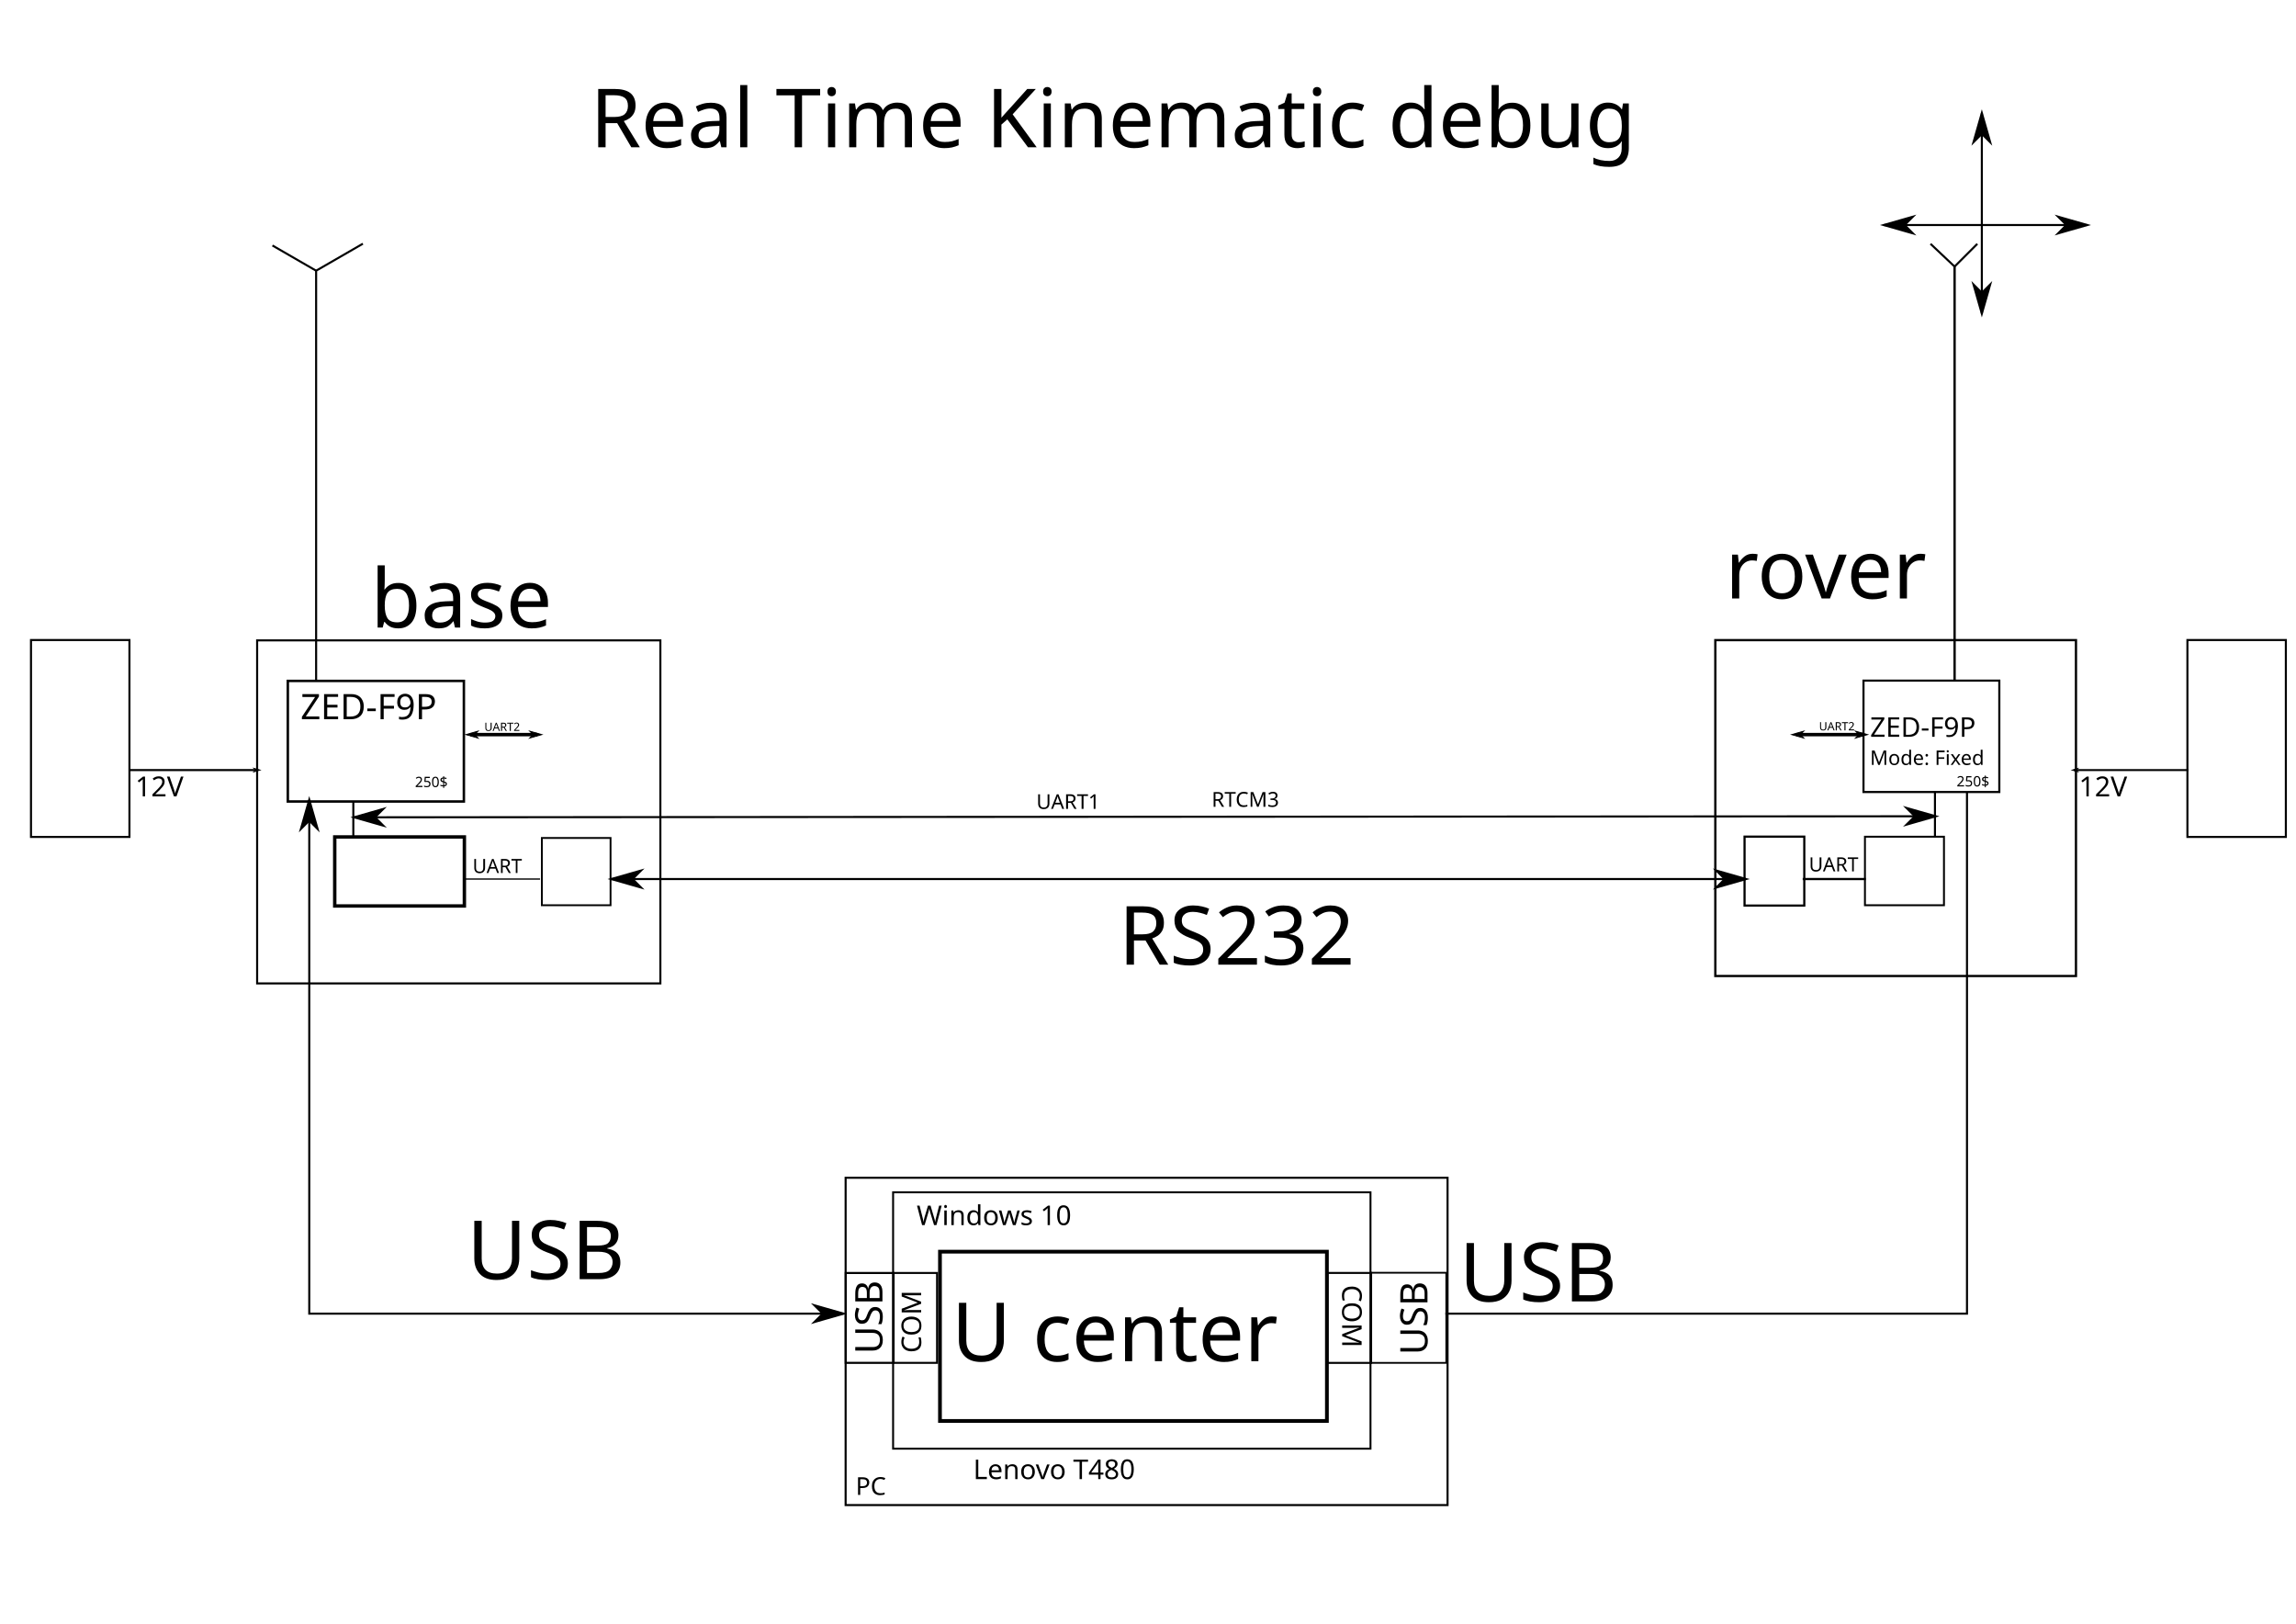
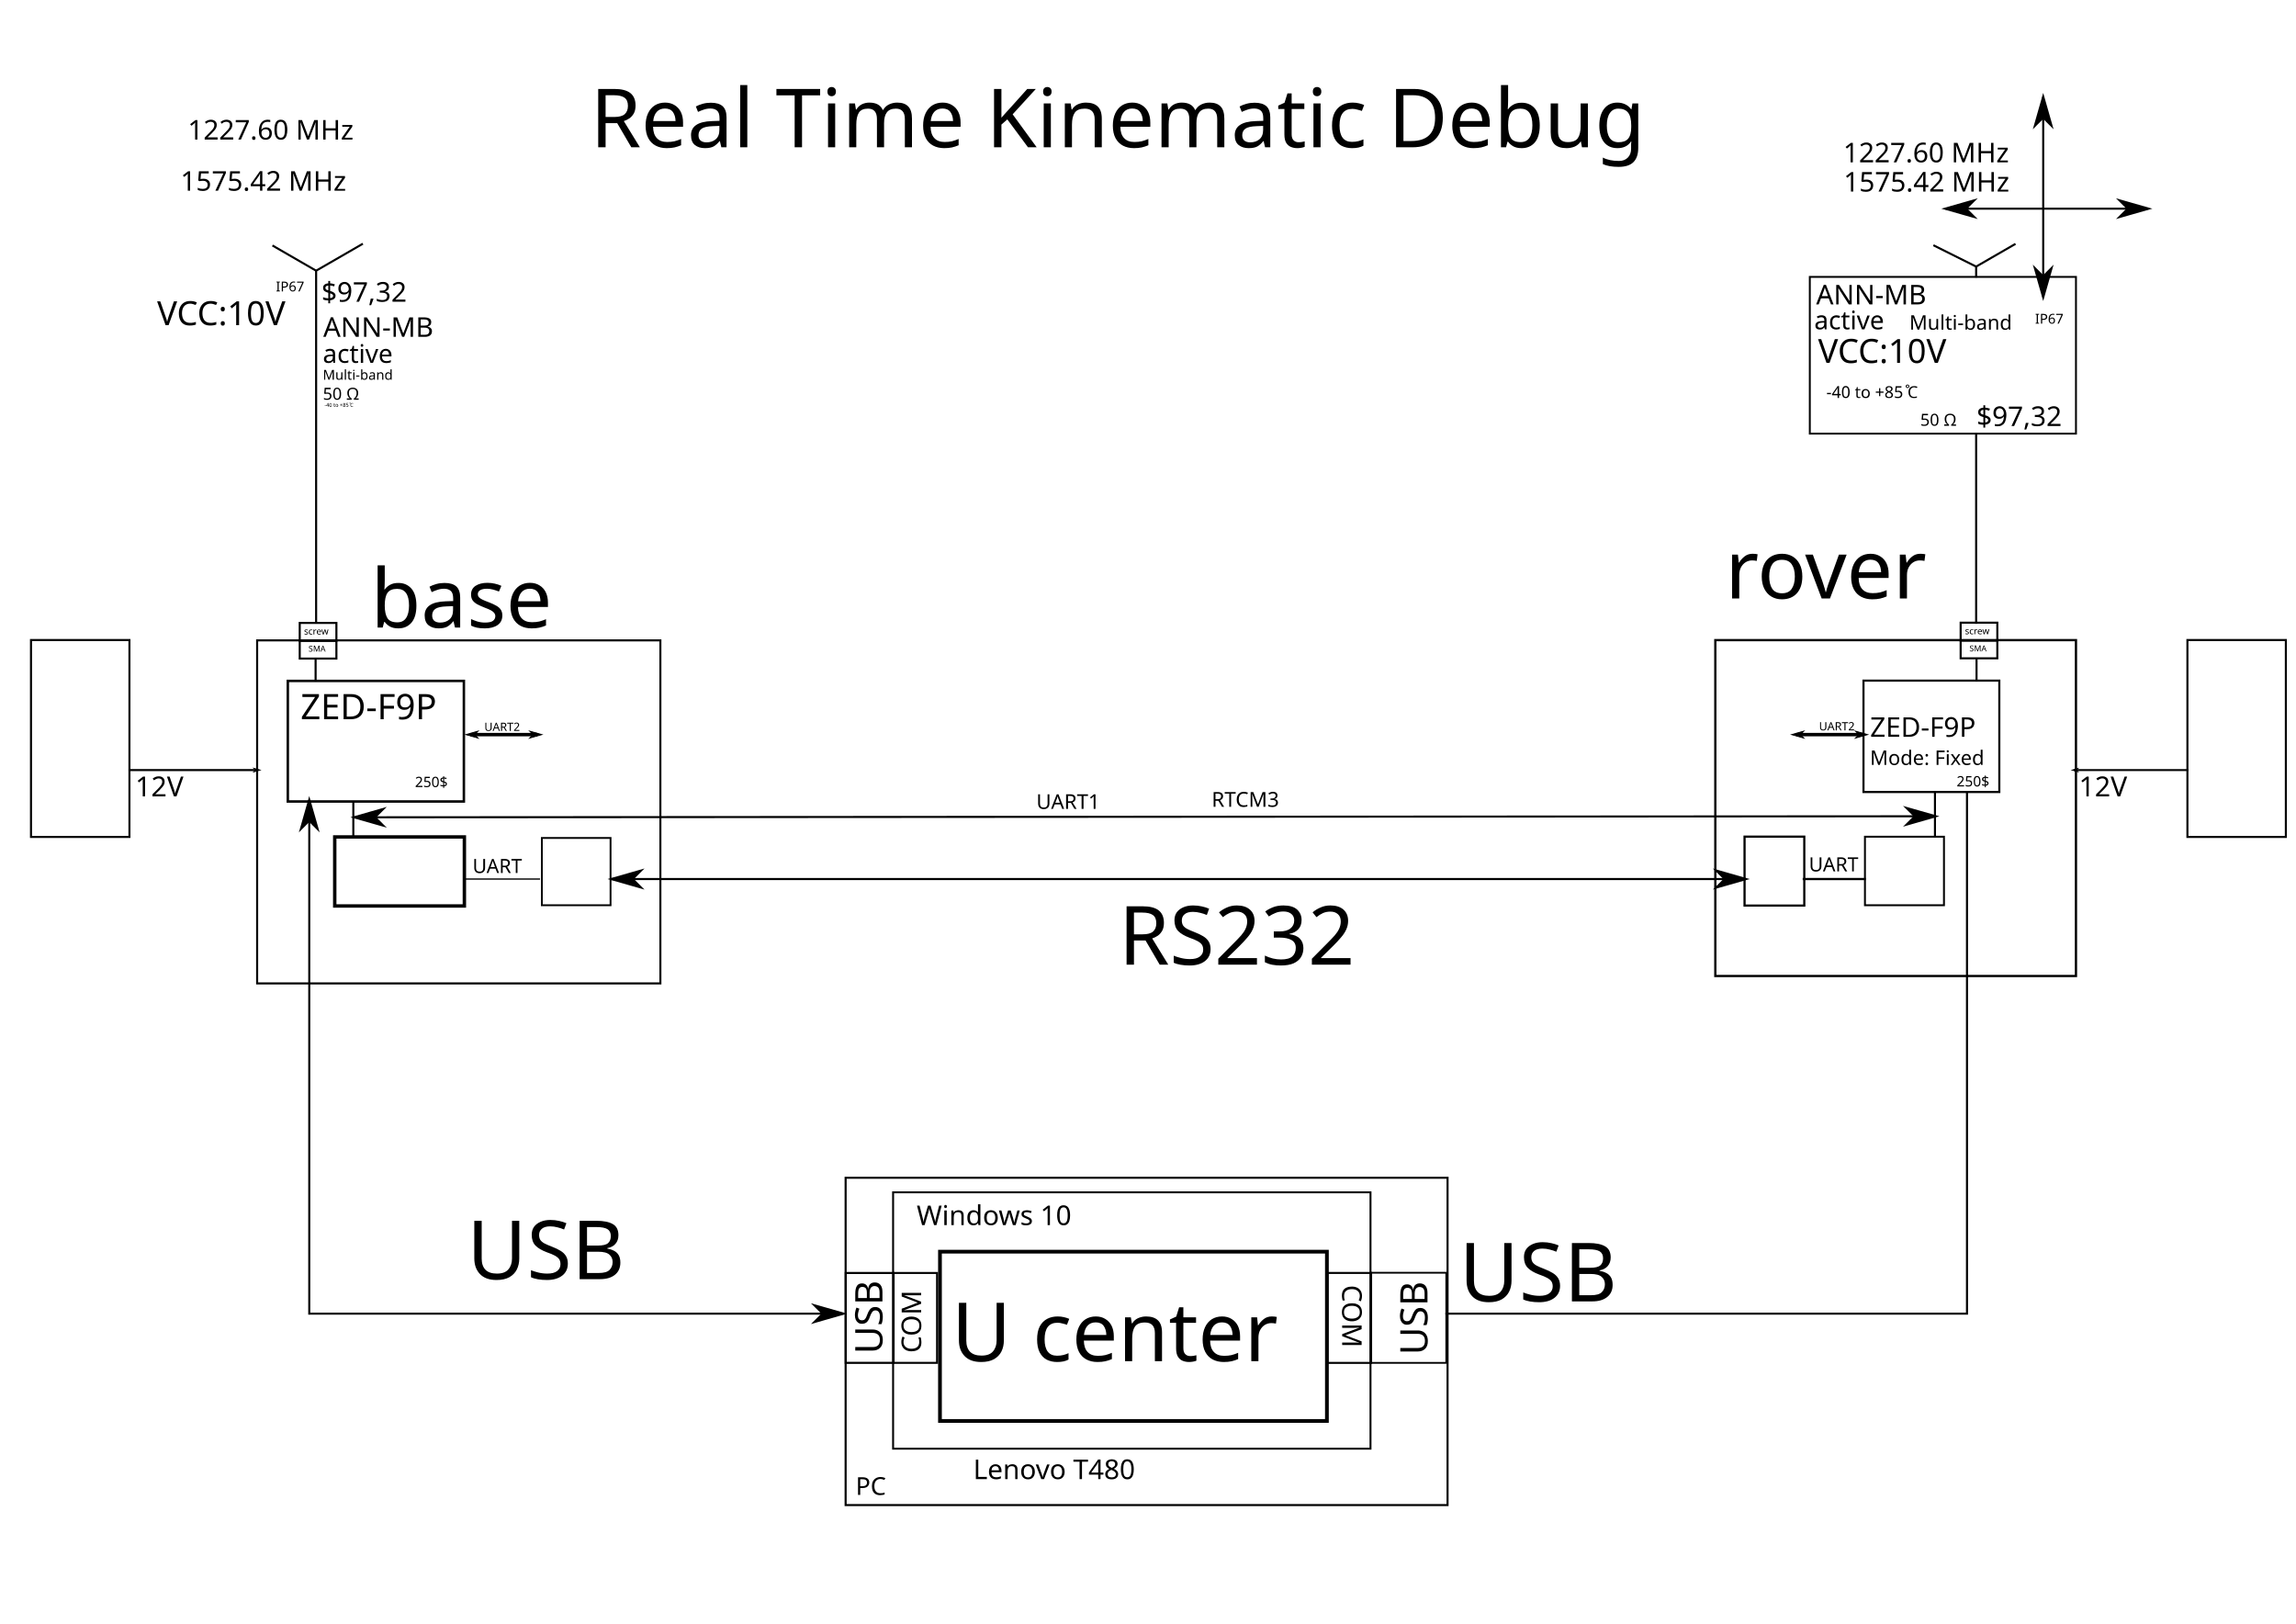
<svg xmlns="http://www.w3.org/2000/svg" width="297mm" height="210mm" viewBox="0 0 297 210" version="1.1" id="svg8">
  <defs id="defs2">
    <marker style="overflow:visible" id="marker2841" refX="0.0" refY="0.0" orient="auto">
      <path transform="scale(0.8) translate(12.5,0)" style="fill-rule:evenodd;stroke:#000000;stroke-width:1pt;stroke-opacity:1;fill:#000000;fill-opacity:1" d="M 0.0,0.0 L 5.0,-5.0 L -12.5,0.0 L 5.0,5.0 L 0.0,0.0 z " id="path2839" />
    </marker>
    <marker style="overflow:visible" id="marker2831" refX="0.0" refY="0.0" orient="auto">
      <path transform="scale(0.8) translate(12.5,0)" style="fill-rule:evenodd;stroke:#000000;stroke-width:1pt;stroke-opacity:1;fill:#000000;fill-opacity:1" d="M 0.0,0.0 L 5.0,-5.0 L -12.5,0.0 L 5.0,5.0 L 0.0,0.0 z " id="path2829" />
    </marker>
    <marker style="overflow:visible" id="marker2689" refX="0.0" refY="0.0" orient="auto">
      <path transform="scale(0.2) translate(6,0)" style="fill-rule:evenodd;stroke:#000000;stroke-width:1pt;stroke-opacity:1;fill:#000000;fill-opacity:1" d="M 0.0,0.0 L 5.0,-5.0 L -12.5,0.0 L 5.0,5.0 L 0.0,0.0 z " id="path2687" />
    </marker>
    <marker style="overflow:visible" id="marker2679" refX="0.0" refY="0.0" orient="auto">
      <path transform="scale(0.2) translate(6,0)" style="fill-rule:evenodd;stroke:#000000;stroke-width:1pt;stroke-opacity:1;fill:#000000;fill-opacity:1" d="M 0.0,0.0 L 5.0,-5.0 L -12.5,0.0 L 5.0,5.0 L 0.0,0.0 z " id="path2677" />
    </marker>
    <marker style="overflow:visible;" id="marker2483" refX="0.0" refY="0.0" orient="auto">
      <path transform="scale(0.8) rotate(180) translate(12.5,0)" style="fill-rule:evenodd;stroke:#000000;stroke-width:1pt;stroke-opacity:1;fill:#000000;fill-opacity:1" d="M 0.0,0.0 L 5.0,-5.0 L -12.5,0.0 L 5.0,5.0 L 0.0,0.0 z " id="path2481" />
    </marker>
    <marker style="overflow:visible;" id="marker2473" refX="0.0" refY="0.0" orient="auto">
      <path transform="scale(0.8) rotate(180) translate(12.5,0)" style="fill-rule:evenodd;stroke:#000000;stroke-width:1pt;stroke-opacity:1;fill:#000000;fill-opacity:1" d="M 0.0,0.0 L 5.0,-5.0 L -12.5,0.0 L 5.0,5.0 L 0.0,0.0 z " id="path2471" />
    </marker>
    <marker style="overflow:visible;" id="marker2055" refX="0.0" refY="0.0" orient="auto">
      <path transform="scale(0.2) rotate(180) translate(6,0)" style="fill-rule:evenodd;stroke:#000000;stroke-width:1pt;stroke-opacity:1;fill:#000000;fill-opacity:1" d="M 0.0,0.0 L 5.0,-5.0 L -12.5,0.0 L 5.0,5.0 L 0.0,0.0 z " id="path2053" />
    </marker>
    <marker style="overflow:visible" id="marker1967" refX="0.0" refY="0.0" orient="auto">
      <path transform="scale(0.2) translate(6,0)" style="fill-rule:evenodd;stroke:#000000;stroke-width:1pt;stroke-opacity:1;fill:#000000;fill-opacity:1" d="M 0.0,0.0 L 5.0,-5.0 L -12.5,0.0 L 5.0,5.0 L 0.0,0.0 z " id="path1965" />
    </marker>
    <marker style="overflow:visible;" id="Arrow1Send" refX="0.0" refY="0.0" orient="auto">
      <path transform="scale(0.2) rotate(180) translate(6,0)" style="fill-rule:evenodd;stroke:#000000;stroke-width:1pt;stroke-opacity:1;fill:#000000;fill-opacity:1" d="M 0.0,0.0 L 5.0,-5.0 L -12.5,0.0 L 5.0,5.0 L 0.0,0.0 z " id="path1027" />
    </marker>
    <marker style="overflow:visible" id="Arrow1Sstart" refX="0.0" refY="0.0" orient="auto">
      <path transform="scale(0.2) translate(6,0)" style="fill-rule:evenodd;stroke:#000000;stroke-width:1pt;stroke-opacity:1;fill:#000000;fill-opacity:1" d="M 0.0,0.0 L 5.0,-5.0 L -12.5,0.0 L 5.0,5.0 L 0.0,0.0 z " id="path1024" />
    </marker>
    <marker style="overflow:visible" id="marker1378" refX="0.0" refY="0.0" orient="auto">
      <path transform="scale(0.8) translate(12.5,0)" style="fill-rule:evenodd;stroke:#000000;stroke-width:1pt;stroke-opacity:1;fill:#000000;fill-opacity:1" d="M 0.0,0.0 L 5.0,-5.0 L -12.5,0.0 L 5.0,5.0 L 0.0,0.0 z " id="path1376" />
    </marker>
    <marker style="overflow:visible" id="marker1368" refX="0.0" refY="0.0" orient="auto">
      <path transform="scale(0.8) translate(12.5,0)" style="fill-rule:evenodd;stroke:#000000;stroke-width:1pt;stroke-opacity:1;fill:#000000;fill-opacity:1" d="M 0.0,0.0 L 5.0,-5.0 L -12.5,0.0 L 5.0,5.0 L 0.0,0.0 z " id="path1366" />
    </marker>
    <marker style="overflow:visible" id="marker1358" refX="0.0" refY="0.0" orient="auto">
      <path transform="scale(0.8) translate(12.5,0)" style="fill-rule:evenodd;stroke:#000000;stroke-width:1pt;stroke-opacity:1;fill:#000000;fill-opacity:1" d="M 0.0,0.0 L 5.0,-5.0 L -12.5,0.0 L 5.0,5.0 L 0.0,0.0 z " id="path1356" />
    </marker>
    <marker style="overflow:visible;" id="marker1304" refX="0.0" refY="0.0" orient="auto">
      <path transform="scale(0.8) rotate(180) translate(12.5,0)" style="fill-rule:evenodd;stroke:#000000;stroke-width:1pt;stroke-opacity:1;fill:#000000;fill-opacity:1" d="M 0.0,0.0 L 5.0,-5.0 L -12.5,0.0 L 5.0,5.0 L 0.0,0.0 z " id="path1302" />
    </marker>
    <marker style="overflow:visible;" id="marker1294" refX="0.0" refY="0.0" orient="auto">
      <path transform="scale(0.8) rotate(180) translate(12.5,0)" style="fill-rule:evenodd;stroke:#000000;stroke-width:1pt;stroke-opacity:1;fill:#000000;fill-opacity:1" d="M 0.0,0.0 L 5.0,-5.0 L -12.5,0.0 L 5.0,5.0 L 0.0,0.0 z " id="path1292" />
    </marker>
    <marker style="overflow:visible;" id="marker1284" refX="0.0" refY="0.0" orient="auto">
      <path transform="scale(0.8) rotate(180) translate(12.5,0)" style="fill-rule:evenodd;stroke:#000000;stroke-width:1pt;stroke-opacity:1;fill:#000000;fill-opacity:1" d="M 0.0,0.0 L 5.0,-5.0 L -12.5,0.0 L 5.0,5.0 L 0.0,0.0 z " id="path1282" />
    </marker>
    <marker style="overflow:visible" id="Arrow1Sstart-3" refX="0" refY="0" orient="auto">
      <path transform="matrix(0.2,0,0,0.2,1.2,0)" style="fill:#000000;fill-opacity:1;fill-rule:evenodd;stroke:#000000;stroke-width:1pt;stroke-opacity:1" d="M 0,0 5,-5 -12.5,0 5,5 Z" id="path1024-2" />
    </marker>
    <marker style="overflow:visible" id="Arrow1Send-8" refX="0" refY="0" orient="auto">
      <path transform="matrix(-0.2,0,0,-0.2,-1.2,0)" style="fill:#000000;fill-opacity:1;fill-rule:evenodd;stroke:#000000;stroke-width:1pt;stroke-opacity:1" d="M 0,0 5,-5 -12.5,0 5,5 Z" id="path1027-8" />
    </marker>
  </defs>
  <g id="layer1">
    <rect style="opacity:0.998;fill:none;stroke:#000000;stroke-width:0.265;stroke-opacity:1" id="rect833" width="52.161" height="44.366" x="33.262" y="82.823" />
    <rect style="opacity:0.998;fill:none;stroke:#000000;stroke-width:0.293;stroke-opacity:1" id="rect835" width="46.652" height="43.439" x="221.886" y="82.791" />
    <rect style="opacity:0.998;fill:none;stroke:#000000;stroke-width:0.265;stroke-opacity:1" id="rect837" width="77.863" height="42.333" x="109.386" y="152.324" />
    <text xml:space="preserve" style="font-style:normal;font-weight:normal;font-size:10.583px;line-height:1.25;font-family:sans-serif;fill:#000000;fill-opacity:1;stroke:none;stroke-width:0.265" x="47.942" y="81.162" id="text841">
      <tspan id="tspan839" x="47.942" y="81.162" style="stroke-width:0.265">base</tspan>
    </text>
    <text xml:space="preserve" style="font-style:normal;font-weight:normal;font-size:10.583px;line-height:1.25;font-family:sans-serif;fill:#000000;fill-opacity:1;stroke:none;stroke-width:0.265" x="223.151" y="77.405" id="text845">
      <tspan id="tspan843" x="223.151" y="77.405" style="stroke-width:0.265">rover</tspan>
    </text>
    <text xml:space="preserve" style="font-style:normal;font-weight:normal;font-size:3.181px;line-height:1.25;font-family:sans-serif;fill:#000000;fill-opacity:1;stroke:none;stroke-width:0.08" x="110.68" y="193.345" id="text849">
      <tspan id="tspan847" x="110.68" y="193.345" style="stroke-width:0.08">PC</tspan>
    </text>
    <path style="fill:none;stroke:#000000;stroke-width:0.265px;stroke-linecap:butt;stroke-linejoin:miter;stroke-opacity:1;marker-start:url(#marker1358);marker-end:url(#marker1284)" d="m 40.004,103.467 10e-7,66.433 69.089,0" id="path851" />
    <path style="fill:none;stroke:#000000;stroke-width:0.265px;stroke-linecap:butt;stroke-linejoin:miter;stroke-opacity:1" d="m 254.441,102.498 1e-5,67.402 -67.468,0" id="path853" />
    <text xml:space="preserve" style="font-style:normal;font-weight:normal;font-size:10.583px;line-height:1.25;font-family:sans-serif;fill:#000000;fill-opacity:1;stroke:none;stroke-width:0.265" x="60.403" y="165.44" id="text857">
      <tspan id="tspan855" x="60.403" y="165.44" style="stroke-width:0.265">USB</tspan>
    </text>
    <text xml:space="preserve" style="font-style:normal;font-weight:normal;font-size:10.583px;line-height:1.25;font-family:sans-serif;fill:#000000;fill-opacity:1;stroke:none;stroke-width:0.265" x="188.759" y="168.313" id="text861">
      <tspan id="tspan859" x="188.759" y="168.313" style="stroke-width:0.265">USB</tspan>
    </text>
    <path style="fill:none;stroke:#000000;stroke-width:0.265px;stroke-linecap:butt;stroke-linejoin:miter;stroke-opacity:1;marker-end:url(#marker1304);marker-start:url(#marker1378)" d="M 250.361,105.571 45.837,105.705" id="path863" />
    <text xml:space="preserve" style="font-style:normal;font-weight:normal;font-size:10.583px;line-height:1.25;font-family:sans-serif;fill:#000000;fill-opacity:1;stroke:none;stroke-width:0.265" x="144.698" y="124.761" id="text867">
      <tspan id="tspan865" x="144.698" y="124.761" style="stroke-width:0.265">RS232</tspan>
    </text>
-     <path style="fill:none;stroke:#000000;stroke-width:0.265px;stroke-linecap:butt;stroke-linejoin:miter;stroke-opacity:1" d="m 40.892,88.065 0,-53.053 6.048,-3.492" id="path869" />
+     <path style="fill:none;stroke:#000000;stroke-width:0.265px;stroke-linecap:butt;stroke-linejoin:miter;stroke-opacity:1" d="M 40.892,80.598 V 35.012 L 46.94,31.521" id="path869" />
    <path style="fill:none;stroke:#000000;stroke-width:0.265px;stroke-linecap:butt;stroke-linejoin:miter;stroke-opacity:1" d="M 40.892,35.012 35.242,31.75" id="path871" />
-     <path style="fill:none;stroke:#000000;stroke-width:0.301px;stroke-linecap:butt;stroke-linejoin:miter;stroke-opacity:1" d="M 252.837,88.099 V 34.478" id="path873" />
    <path style="fill:none;stroke:#000000;stroke-width:0.269px;stroke-linecap:butt;stroke-linejoin:miter;stroke-opacity:1;marker-end:url(#marker1294);marker-start:url(#marker1368)" d="m 79.112,113.69 146.709,0" id="path875" />
    <text xml:space="preserve" style="font-style:normal;font-weight:normal;font-size:2.645px;line-height:1.25;font-family:sans-serif;fill:#000000;fill-opacity:1;stroke:none;stroke-width:0.066" x="134.057" y="104.615" id="text879">
      <tspan id="tspan877" x="134.057" y="104.615" style="stroke-width:0.066">UART1</tspan>
    </text>
    <rect style="opacity:0.998;fill:none;stroke:#000000;stroke-width:0.318;stroke-opacity:1" id="rect881" width="22.773" height="15.595" x="37.231" y="88.065" />
    <rect style="opacity:0.998;fill:none;stroke:#000000;stroke-width:0.44;stroke-opacity:1" id="rect883" width="16.769" height="8.928" x="43.3" y="108.244" />
    <rect style="opacity:0.998;fill:none;stroke:#000000;stroke-width:0.273;stroke-opacity:1" id="rect885" width="17.57" height="14.407" x="241.052" y="88.027" />
    <rect style="opacity:0.998;fill:none;stroke:#000000;stroke-width:0.279;stroke-opacity:1" id="rect887" width="7.727" height="8.915" x="225.667" y="108.204" />
    <rect style="opacity:0.998;fill:none;stroke:#000000;stroke-width:0.268;stroke-opacity:1" id="rect891" width="6.165" height="11.623" x="109.402" y="164.64" />
    <rect style="opacity:0.998;fill:none;stroke:#000000;stroke-width:0.228;stroke-opacity:1" id="rect893" width="9.774" height="11.656" x="177.312" y="164.609" />
    <rect style="opacity:0.998;fill:none;stroke:#000000;stroke-width:0.25;stroke-opacity:1" id="rect897" width="61.754" height="33.156" x="115.527" y="154.207" />
    <text xml:space="preserve" style="font-style:normal;font-weight:normal;font-size:3.528px;line-height:1.25;font-family:sans-serif;fill:#000000;fill-opacity:1;stroke:none;stroke-width:0.265" x="118.573" y="158.448" id="text901">
      <tspan id="tspan899" x="118.573" y="158.448" style="font-size:3.528px;stroke-width:0.265">Windows 10</tspan>
    </text>
    <text xml:space="preserve" style="font-style:normal;font-weight:normal;font-size:3.528px;line-height:1.25;font-family:sans-serif;fill:#000000;fill-opacity:1;stroke:none;stroke-width:0.265" x="166.179" y="-173.621" id="text905" transform="rotate(90)">
      <tspan id="tspan903" x="166.179" y="-173.621" style="font-size:3.528px;stroke-width:0.265">COM</tspan>
    </text>
    <text xml:space="preserve" style="font-style:normal;font-weight:normal;font-size:3.528px;line-height:1.25;font-family:sans-serif;fill:#000000;fill-opacity:1;stroke:none;stroke-width:0.265" x="-174.99" y="119.153" id="text909" transform="rotate(-90)">
      <tspan id="tspan907" x="-174.99" y="119.153" style="font-size:3.528px;stroke-width:0.265">COM</tspan>
    </text>
    <rect style="opacity:0.998;fill:none;stroke:#000000;stroke-width:0.256;stroke-opacity:1" id="rect891-9" width="5.621" height="11.626" x="115.593" y="164.638" />
    <rect style="opacity:0.998;fill:none;stroke:#000000;stroke-width:0.257;stroke-opacity:1" id="rect891-3" width="5.667" height="11.634" x="171.695" y="164.634" />
    <text xml:space="preserve" style="font-style:normal;font-weight:normal;font-size:4.544px;line-height:1.25;font-family:sans-serif;fill:#000000;fill-opacity:1;stroke:none;stroke-width:0.341" x="38.884" y="93.024" id="text938">
      <tspan id="tspan936" x="38.884" y="93.024" style="font-size:4.544px;stroke-width:0.341">ZED-F9P</tspan>
    </text>
    <text xml:space="preserve" style="font-style:normal;font-weight:normal;font-size:3.528px;line-height:1.25;font-family:sans-serif;fill:#000000;fill-opacity:1;stroke:none;stroke-width:0.265" x="241.903" y="95.293" id="text938-0">
      <tspan id="tspan936-5" x="241.903" y="95.293" style="font-size:3.528px;stroke-width:0.265">ZED-F9P</tspan>
    </text>
    <rect style="opacity:0.998;fill:none;stroke:#000000;stroke-width:0.237;stroke-opacity:1" id="rect960" width="8.887" height="8.7" x="70.091" y="108.378" />
    <path style="fill:none;stroke:#000000;stroke-width:0.265px;stroke-linecap:butt;stroke-linejoin:miter;stroke-opacity:1" d="m 45.703,103.701 v 4.544" id="path964" />
    <path style="fill:none;stroke:#000000;stroke-width:0.169px;stroke-linecap:butt;stroke-linejoin:miter;stroke-opacity:1" d="m 60.069,113.69 h 9.789" id="path966" />
    <rect style="opacity:0.998;fill:none;stroke:#000000;stroke-width:0.244;stroke-opacity:1" id="rect970" width="10.222" height="8.863" x="241.241" y="108.215" />
    <path style="fill:none;stroke:#000000;stroke-width:0.265px;stroke-linecap:butt;stroke-linejoin:miter;stroke-opacity:1" d="m 250.298,108.244 v -5.88" id="path972" />
    <path style="fill:none;stroke:#000000;stroke-width:0.287px;stroke-linecap:butt;stroke-linejoin:miter;stroke-opacity:1" d="m 233.189,113.69 8.163,0" id="path974" />
    <path style="fill:none;stroke:#000000;stroke-width:0.444px;stroke-linecap:butt;stroke-linejoin:miter;stroke-opacity:1;marker-end:url(#Arrow1Send);marker-start:url(#Arrow1Sstart)" d="m 240.997,95.009 h -8.653" id="path986" />
    <text xml:space="preserve" style="font-style:normal;font-weight:normal;font-size:2.524px;line-height:1.25;font-family:sans-serif;fill:#000000;fill-opacity:1;stroke:none;stroke-width:0.189" x="233.984" y="112.698" id="text992">
      <tspan id="tspan990" x="233.984" y="112.698" style="font-size:2.524px;stroke-width:0.189">UART</tspan>
    </text>
    <text xml:space="preserve" style="font-style:normal;font-weight:normal;font-size:2.524px;line-height:1.25;font-family:sans-serif;fill:#000000;fill-opacity:1;stroke:none;stroke-width:0.189" x="61.123" y="112.905" id="text992-1">
      <tspan id="tspan990-4" x="61.123" y="112.905" style="font-size:2.524px;stroke-width:0.189">UART</tspan>
    </text>
    <rect style="opacity:0.998;fill:none;stroke:#000000;stroke-width:0.483;stroke-opacity:1" id="rect1482" width="50.053" height="21.894" x="121.59" y="161.883" />
    <text xml:space="preserve" style="font-style:normal;font-weight:normal;font-size:10.583px;line-height:1.25;font-family:sans-serif;fill:#000000;fill-opacity:1;stroke:none;stroke-width:0.265" x="123.088" y="176.042" id="text1522">
      <tspan id="tspan1520" x="123.088" y="176.042" style="stroke-width:0.265">U center</tspan>
    </text>
    <text xml:space="preserve" style="font-style:normal;font-weight:normal;font-size:3.528px;line-height:1.25;font-family:sans-serif;fill:#000000;fill-opacity:1;stroke:none;stroke-width:0.265" x="125.892" y="191.298" id="text1526">
      <tspan id="tspan1524" x="125.892" y="191.298" style="font-size:3.528px;stroke-width:0.265">Lenovo T480</tspan>
    </text>
    <text xml:space="preserve" style="font-style:normal;font-weight:normal;font-size:2.601px;line-height:1.25;font-family:sans-serif;fill:#000000;fill-opacity:1;stroke:none;stroke-width:0.976" x="241.893" y="98.93" id="text1530">
      <tspan id="tspan1528" x="241.893" y="98.93" style="font-size:2.601px;stroke-width:0.976">Mode: Fixed</tspan>
    </text>
    <text xml:space="preserve" style="font-style:normal;font-weight:normal;font-size:2.674px;line-height:1.25;font-family:sans-serif;fill:#000000;fill-opacity:1;stroke:none;stroke-width:0.067" x="156.728" y="104.347" id="text1534">
      <tspan id="tspan1532" x="156.728" y="104.347" style="stroke-width:0.067">RTCM3</tspan>
    </text>
    <text xml:space="preserve" style="font-style:normal;font-weight:normal;font-size:1.487px;line-height:1.25;font-family:sans-serif;fill:#000000;fill-opacity:1;stroke:none;stroke-width:0.558" x="235.296" y="94.459" id="text1538">
      <tspan id="tspan1536" x="235.296" y="94.459" style="font-size:1.487px;stroke-width:0.558">UART2</tspan>
    </text>
    <path style="fill:none;stroke:#000000;stroke-width:0.444px;stroke-linecap:butt;stroke-linejoin:miter;stroke-opacity:1;marker-start:url(#Arrow1Sstart-3);marker-end:url(#Arrow1Send-8)" d="m 69.504,95.009 h -8.653" id="path986-5" />
    <text xml:space="preserve" style="font-style:normal;font-weight:normal;font-size:1.487px;line-height:1.25;font-family:sans-serif;fill:#000000;fill-opacity:1;stroke:none;stroke-width:0.558" x="62.645" y="94.53" id="text1538-1">
      <tspan id="tspan1536-1" x="62.645" y="94.53" style="font-size:1.487px;stroke-width:0.558">UART2</tspan>
    </text>
    <rect style="opacity:0.998;fill:none;stroke:#000000;stroke-width:0.265;stroke-opacity:1" id="rect1933" width="12.734" height="25.467" x="4.009" y="82.777" />
    <path style="fill:none;stroke:#000000;stroke-width:0.265px;stroke-linecap:butt;stroke-linejoin:miter;stroke-opacity:1;marker-end:url(#marker2055)" d="M 16.867,99.597 H 33.356" id="path1935" />
    <text xml:space="preserve" style="font-style:normal;font-weight:normal;font-size:3.581px;line-height:1.25;font-family:sans-serif;fill:#000000;fill-opacity:1;stroke:none;stroke-width:0.09" x="17.495" y="102.999" id="text1939">
      <tspan id="tspan1937" x="17.495" y="102.999" style="stroke-width:0.09">12V</tspan>
    </text>
    <rect style="opacity:0.998;fill:none;stroke:#000000;stroke-width:0.265;stroke-opacity:1" id="rect1933-9" width="12.734" height="25.467" x="282.954" y="82.777" />
    <path style="fill:none;stroke:#000000;stroke-width:0.251px;stroke-linecap:butt;stroke-linejoin:miter;stroke-opacity:1;marker-start:url(#marker1967)" d="m 268.296,99.597 h 14.788" id="path1935-6" />
    <text xml:space="preserve" style="font-style:normal;font-weight:normal;font-size:3.581px;line-height:1.25;font-family:sans-serif;fill:#000000;fill-opacity:1;stroke:none;stroke-width:0.09" x="268.923" y="102.999" id="text1939-2">
      <tspan id="tspan1937-6" x="268.923" y="102.999" style="stroke-width:0.09">12V</tspan>
    </text>
    <text xml:space="preserve" style="font-style:normal;font-weight:normal;font-size:4.929px;line-height:1.25;font-family:sans-serif;fill:#000000;fill-opacity:1;stroke:none;stroke-width:0.123" x="-175.23" y="184.653" id="text861-7" transform="rotate(-90)">
      <tspan id="tspan859-9" x="-175.23" y="184.653" style="stroke-width:0.123">USB</tspan>
    </text>
    <text xml:space="preserve" style="font-style:normal;font-weight:normal;font-size:4.929px;line-height:1.25;font-family:sans-serif;fill:#000000;fill-opacity:1;stroke:none;stroke-width:0.123" x="-175.108" y="114.148" id="text861-7-6" transform="rotate(-90)">
      <tspan id="tspan859-9-4" x="-175.108" y="114.148" style="stroke-width:0.123">USB</tspan>
    </text>
-     <path style="fill:none;stroke:#000000;stroke-width:0.265px;stroke-linecap:butt;stroke-linejoin:miter;stroke-opacity:1" d="m 255.777,31.538 -2.94,2.94 -3.113,-2.94" id="path2449" />
    <text xml:space="preserve" style="font-style:normal;font-weight:normal;font-size:10.583px;line-height:1.25;font-family:sans-serif;fill:#000000;fill-opacity:1;stroke:none;stroke-width:0.265" x="76.351" y="19.05" id="text2453">
-       <tspan id="tspan2451" x="76.351" y="19.05" style="stroke-width:0.265">Real Time Kinematic debug</tspan>
-     </text>
-     <path style="fill:none;stroke:#000000;stroke-width:0.265px;stroke-linecap:butt;stroke-linejoin:miter;stroke-opacity:1;marker-start:url(#marker2841);marker-end:url(#marker2483)" d="m 243.7,29.104 h 26.269" id="path2467" />
-     <path style="fill:none;stroke:#000000;stroke-width:0.265px;stroke-linecap:butt;stroke-linejoin:miter;stroke-opacity:1;marker-start:url(#marker2831);marker-end:url(#marker2473)" d="M 256.362,14.647 V 40.538" id="path2469" />
+       <tspan id="tspan2451" x="76.351" y="19.05" style="stroke-width:0.265">Real Time Kinematic Debug</tspan>
+     </text>
+     <path style="fill:none;stroke:#000000;stroke-width:0.265px;stroke-linecap:butt;stroke-linejoin:miter;stroke-opacity:1;marker-start:url(#marker2841);marker-end:url(#marker2483)" d="m 251.638,26.988 h 26.269" id="path2467" />
+     <path style="fill:none;stroke:#000000;stroke-width:0.265px;stroke-linecap:butt;stroke-linejoin:miter;stroke-opacity:1;marker-start:url(#marker2831);marker-end:url(#marker2473)" d="M 264.3,12.53 V 38.421" id="path2469" />
    <text xml:space="preserve" style="font-style:normal;font-weight:normal;font-size:1.856px;line-height:1.25;font-family:sans-serif;fill:#000000;fill-opacity:1;stroke:none;stroke-width:0.046" x="253.092" y="101.709" id="text3019">
      <tspan id="tspan3017" x="253.092" y="101.709" style="stroke-width:0.046">250$</tspan>
    </text>
    <text xml:space="preserve" style="font-style:normal;font-weight:normal;font-size:1.856px;line-height:1.25;font-family:sans-serif;fill:#000000;fill-opacity:1;stroke:none;stroke-width:0.046" x="53.674" y="101.797" id="text3019-1">
      <tspan id="tspan3017-1" x="53.674" y="101.797" style="stroke-width:0.046">250$</tspan>
    </text>
+     <text xml:space="preserve" style="font-style:normal;font-weight:normal;font-size:3.528px;line-height:1.25;font-family:sans-serif;fill:#000000;fill-opacity:1;stroke:none;stroke-width:0.265" x="41.577" y="39.026" id="text1813">
+       <tspan id="tspan1811" style="font-size:3.528px;stroke-width:0.265" x="41.577" y="39.026">$97,32</tspan>
+     </text>
+     <text xml:space="preserve" style="font-style:normal;font-weight:normal;font-size:3.528px;line-height:1.25;font-family:sans-serif;fill:#000000;fill-opacity:1;stroke:none;stroke-width:0.265" x="41.814" y="43.562" id="text4326">
+       <tspan id="tspan4324" style="font-size:3.528px;stroke-width:0.265" x="41.814" y="43.562">ANN-MB</tspan>
+     </text>
+     <text xml:space="preserve" style="font-style:normal;font-weight:normal;font-size:3.313px;line-height:1.25;font-family:sans-serif;fill:#000000;fill-opacity:1;stroke:none;stroke-width:0.083" x="41.749" y="46.923" id="text5361-9">
+       <tspan id="tspan5359-3" style="stroke-width:0.083" x="41.749" y="46.923">active </tspan>
+     </text>
+     <text xml:space="preserve" style="font-style:normal;font-weight:normal;font-size:1.764px;line-height:1.25;font-family:sans-serif;fill:#000000;fill-opacity:1;stroke:none;stroke-width:0.265" x="41.759" y="49.107" id="text6676">
+       <tspan id="tspan6674" style="font-size:1.764px;stroke-width:0.265" x="41.759" y="49.107">Multi-band</tspan>
+     </text>
+     <text xml:space="preserve" style="font-style:normal;font-weight:normal;font-size:2.151px;line-height:1.25;font-family:sans-serif;fill:#000000;fill-opacity:1;stroke:none;stroke-width:0.054" x="41.766" y="51.697" id="text9101-5">
+       <tspan id="tspan9099-4" style="stroke-width:0.054" x="41.766" y="51.697">50 Ω</tspan>
+     </text>
+     <text xml:space="preserve" style="font-style:normal;font-weight:normal;font-size:1.058px;line-height:1.25;font-family:sans-serif;fill:#000000;fill-opacity:1;stroke:none;stroke-width:0.265" x="39.907" y="84.273" id="text10052">
+       <tspan id="tspan10050" style="font-size:1.058px;stroke-width:0.265" x="39.907" y="84.273">SMA </tspan>
+     </text>
+     <rect style="fill:none;stroke:#000000;stroke-width:0.265;stroke-opacity:1" id="rect13314" width="4.744" height="2.305" x="38.771" y="82.87" />
+     <rect style="fill:none;stroke:#000000;stroke-width:0.265;stroke-opacity:1" id="rect13314-8" width="4.744" height="2.305" x="38.771" y="80.565" />
+     <path style="fill:none;stroke:#000000;stroke-width:0.265px;stroke-linecap:butt;stroke-linejoin:miter;stroke-opacity:1" d="m 40.825,85.259 v 2.79" id="path13437" />
+     <text xml:space="preserve" style="font-style:normal;font-weight:normal;font-size:0.672px;line-height:1.25;font-family:sans-serif;fill:#000000;fill-opacity:1;stroke:none;stroke-width:0.504" x="41.971" y="52.613" id="text14351">
+       <tspan id="tspan14349" style="font-size:0.672px;stroke-width:0.504" x="41.971" y="52.613">-40 to +85 ̊C</tspan>
+     </text>
+     <text xml:space="preserve" style="font-style:normal;font-weight:normal;font-size:1.764px;line-height:1.25;font-family:sans-serif;fill:#000000;fill-opacity:1;stroke:none;stroke-width:0.265" x="35.68" y="37.685" id="text16509">
+       <tspan id="tspan16507" style="font-size:1.764px;stroke-width:0.265" x="35.68" y="37.685">IP67 </tspan>
+     </text>
+     <text xml:space="preserve" style="font-style:normal;font-weight:normal;font-size:4.315px;line-height:1.25;font-family:sans-serif;fill:#000000;fill-opacity:1;stroke:none;stroke-width:0.108" x="20.325" y="42.056" id="text19029">
+       <tspan id="tspan19027" style="stroke-width:0.108" x="20.325" y="42.056">VCC:10V</tspan>
+     </text>
+     <text xml:space="preserve" style="font-style:normal;font-weight:normal;font-size:1.182px;line-height:1.25;font-family:sans-serif;fill:#000000;fill-opacity:1;stroke:none;stroke-width:0.177" x="39.323" y="82.059" id="text20491">
+       <tspan id="tspan20489" style="font-size:1.182px;stroke-width:0.177" x="39.323" y="82.059">screw</tspan>
+     </text>
+     <text xml:space="preserve" style="font-style:normal;font-weight:normal;font-size:3.528px;line-height:1.25;font-family:sans-serif;fill:#000000;fill-opacity:1;stroke:none;stroke-width:0.265" x="23.34" y="24.663" id="text22330">
+       <tspan id="tspan22328" style="font-size:3.528px;stroke-width:0.265" x="23.34" y="24.663">1575.42 MHz</tspan>
+     </text>
+     <text xml:space="preserve" style="font-style:normal;font-weight:normal;font-size:3.528px;line-height:1.25;font-family:sans-serif;fill:#000000;fill-opacity:1;stroke:none;stroke-width:0.265" x="24.285" y="18.048" id="text23716">
+       <tspan id="tspan23714" style="font-size:3.528px;stroke-width:0.265" x="24.285" y="18.048">1227.60 MHz</tspan>
+     </text>
+     <path style="fill:none;stroke:#000000;stroke-width:0.265px;stroke-linecap:butt;stroke-linejoin:miter;stroke-opacity:1" d="m 255.624,35.901 0,-1.423 -5.532,-2.76" id="path871-1" />
+     <text xml:space="preserve" style="font-style:normal;font-weight:normal;font-size:3.528px;line-height:1.25;font-family:sans-serif;fill:#000000;fill-opacity:1;stroke:none;stroke-width:0.265" x="255.673" y="55.104" id="text1813-5">
+       <tspan id="tspan1811-4" style="font-size:3.528px;stroke-width:0.265" x="255.673" y="55.104">$97,32</tspan>
+     </text>
+     <text xml:space="preserve" style="font-style:normal;font-weight:normal;font-size:3.528px;line-height:1.25;font-family:sans-serif;fill:#000000;fill-opacity:1;stroke:none;stroke-width:0.265" x="234.931" y="39.371" id="text4326-0">
+       <tspan id="tspan4324-8" style="font-size:3.528px;stroke-width:0.265" x="234.931" y="39.371">ANN-MB</tspan>
+     </text>
+     <text xml:space="preserve" style="font-style:normal;font-weight:normal;font-size:3.313px;line-height:1.25;font-family:sans-serif;fill:#000000;fill-opacity:1;stroke:none;stroke-width:0.083" x="234.677" y="42.59" id="text5361-9-8">
+       <tspan id="tspan5359-3-0" style="stroke-width:0.083" x="234.677" y="42.59">active </tspan>
+     </text>
+     <text xml:space="preserve" style="font-style:normal;font-weight:normal;font-size:2.587px;line-height:1.25;font-family:sans-serif;fill:#000000;fill-opacity:1;stroke:none;stroke-width:0.388" x="246.986" y="42.635" id="text6676-5">
+       <tspan id="tspan6674-9" style="font-size:2.587px;stroke-width:0.388" x="246.986" y="42.635">Multi-band</tspan>
+     </text>
+     <text xml:space="preserve" style="font-style:normal;font-weight:normal;font-size:2.151px;line-height:1.25;font-family:sans-serif;fill:#000000;fill-opacity:1;stroke:none;stroke-width:0.054" x="248.396" y="55.065" id="text9101-5-2">
+       <tspan id="tspan9099-4-4" style="stroke-width:0.054" x="248.396" y="55.065">50 Ω</tspan>
+     </text>
+     <text xml:space="preserve" style="font-style:normal;font-weight:normal;font-size:1.764px;line-height:1.25;font-family:sans-serif;fill:#000000;fill-opacity:1;stroke:none;stroke-width:0.265" x="263.241" y="41.857" id="text16509-8">
+       <tspan id="tspan16507-5" style="font-size:1.764px;stroke-width:0.265" x="263.241" y="41.857">IP67 </tspan>
+     </text>
+     <text xml:space="preserve" style="font-style:normal;font-weight:normal;font-size:4.315px;line-height:1.25;font-family:sans-serif;fill:#000000;fill-opacity:1;stroke:none;stroke-width:0.108" x="235.176" y="46.937" id="text19029-1">
+       <tspan id="tspan19027-8" style="stroke-width:0.108" x="235.176" y="46.937">VCC:10V</tspan>
+     </text>
+     <text xml:space="preserve" style="font-style:normal;font-weight:normal;font-size:3.528px;line-height:1.25;font-family:sans-serif;fill:#000000;fill-opacity:1;stroke:none;stroke-width:0.265" x="238.475" y="24.772" id="text22330-9">
+       <tspan id="tspan22328-4" style="font-size:3.528px;stroke-width:0.265" x="238.475" y="24.772">1575.42 MHz</tspan>
+     </text>
+     <text xml:space="preserve" style="font-style:normal;font-weight:normal;font-size:3.528px;line-height:1.25;font-family:sans-serif;fill:#000000;fill-opacity:1;stroke:none;stroke-width:0.265" x="238.427" y="20.992" id="text23716-1">
+       <tspan id="tspan23714-5" style="font-size:3.528px;stroke-width:0.265" x="238.427" y="20.992">1227.60 MHz</tspan>
+     </text>
+     <path style="fill:none;stroke:#000000;stroke-width:0.265px;stroke-linecap:butt;stroke-linejoin:miter;stroke-opacity:1" d="m 255.624,80.685 0,-24.608" id="path869-7" />
+     <text xml:space="preserve" style="font-style:normal;font-weight:normal;font-size:1.058px;line-height:1.25;font-family:sans-serif;fill:#000000;fill-opacity:1;stroke:none;stroke-width:0.265" x="254.756" y="84.241" id="text10052-6">
+       <tspan id="tspan10050-4" style="font-size:1.058px;stroke-width:0.265" x="254.756" y="84.241">SMA </tspan>
+     </text>
+     <rect style="fill:none;stroke:#000000;stroke-width:0.265;stroke-opacity:1" id="rect13314-1" width="4.744" height="2.305" x="253.62" y="82.838" />
+     <rect style="fill:none;stroke:#000000;stroke-width:0.265;stroke-opacity:1" id="rect13314-8-1" width="4.744" height="2.305" x="253.62" y="80.533" />
+     <path style="fill:none;stroke:#000000;stroke-width:0.265px;stroke-linecap:butt;stroke-linejoin:miter;stroke-opacity:1" d="m 255.676,85.227 v 2.79" id="path13437-0" />
+     <text xml:space="preserve" style="font-style:normal;font-weight:normal;font-size:2.129px;line-height:1.25;font-family:sans-serif;fill:#000000;fill-opacity:1;stroke:none;stroke-width:1.597" x="236.254" y="51.47" id="text14351-9">
+       <tspan id="tspan14349-9" style="font-size:2.129px;stroke-width:1.597" x="236.254" y="51.47">-40 to +85 ̊C</tspan>
+     </text>
+     <text xml:space="preserve" style="font-style:normal;font-weight:normal;font-size:1.182px;line-height:1.25;font-family:sans-serif;fill:#000000;fill-opacity:1;stroke:none;stroke-width:0.177" x="254.172" y="82.027" id="text20491-8">
+       <tspan id="tspan20489-6" style="font-size:1.182px;stroke-width:0.177" x="254.172" y="82.027">screw</tspan>
+     </text>
+     <rect style="fill:none;stroke:#000000;stroke-width:0.243;stroke-opacity:1" id="rect27506" width="34.429" height="20.269" x="234.109" y="35.813" />
+     <path style="fill:none;stroke:#000000;stroke-width:0.265px;stroke-linecap:butt;stroke-linejoin:miter;stroke-opacity:1" d="m 255.624,34.478 5.092,-2.94" id="path28136" />
  </g>
</svg>
